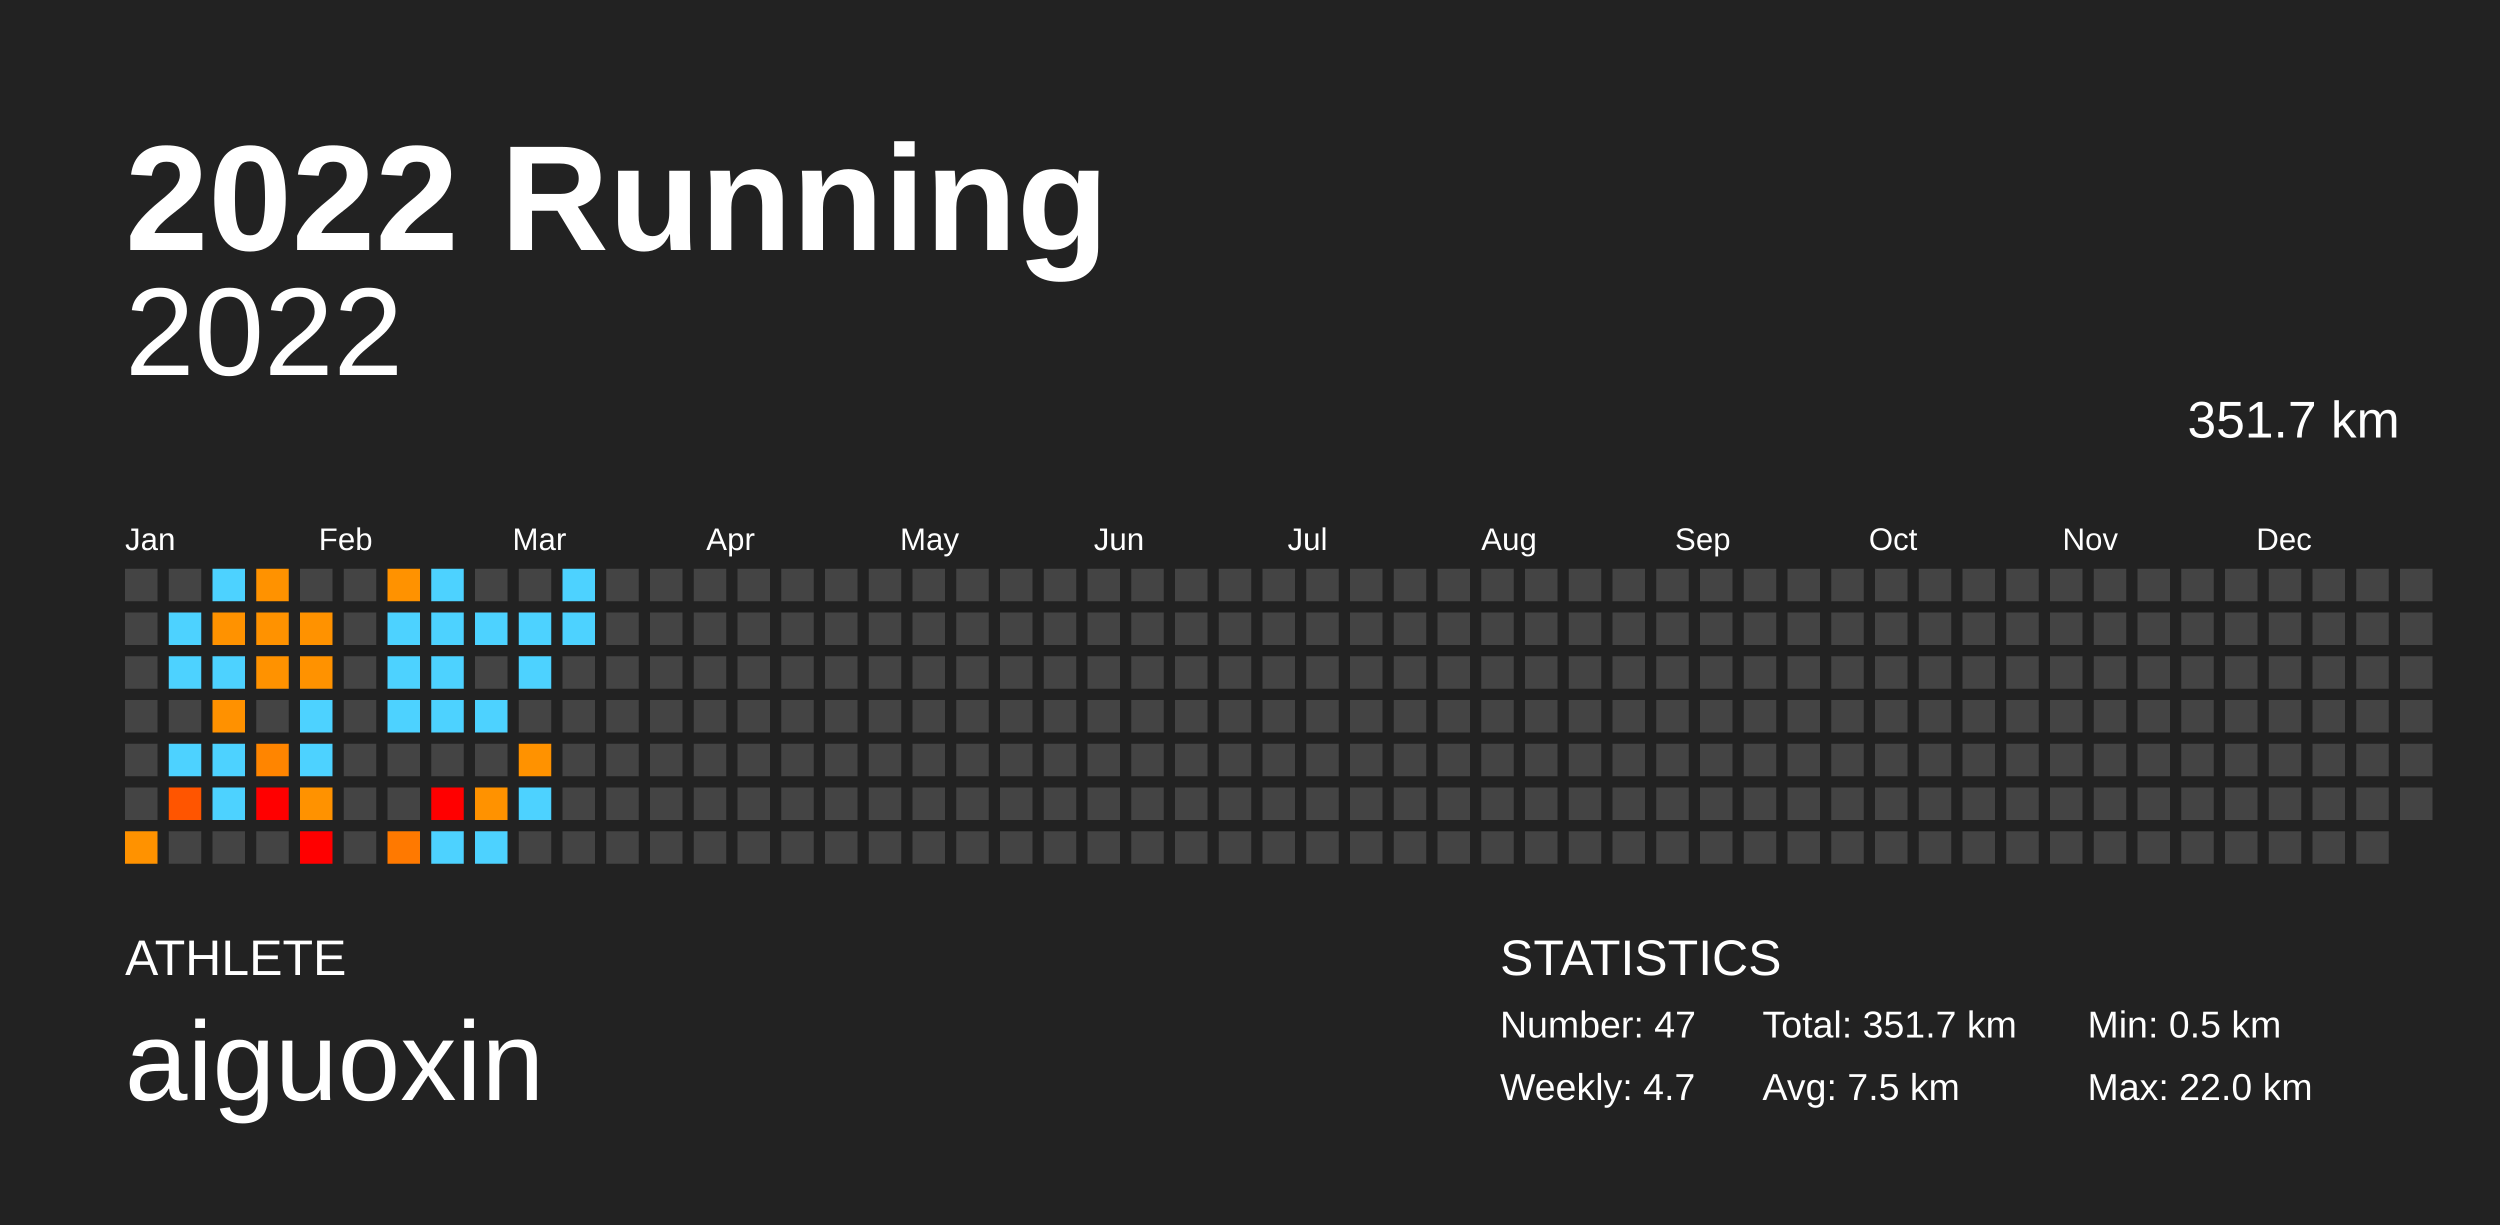
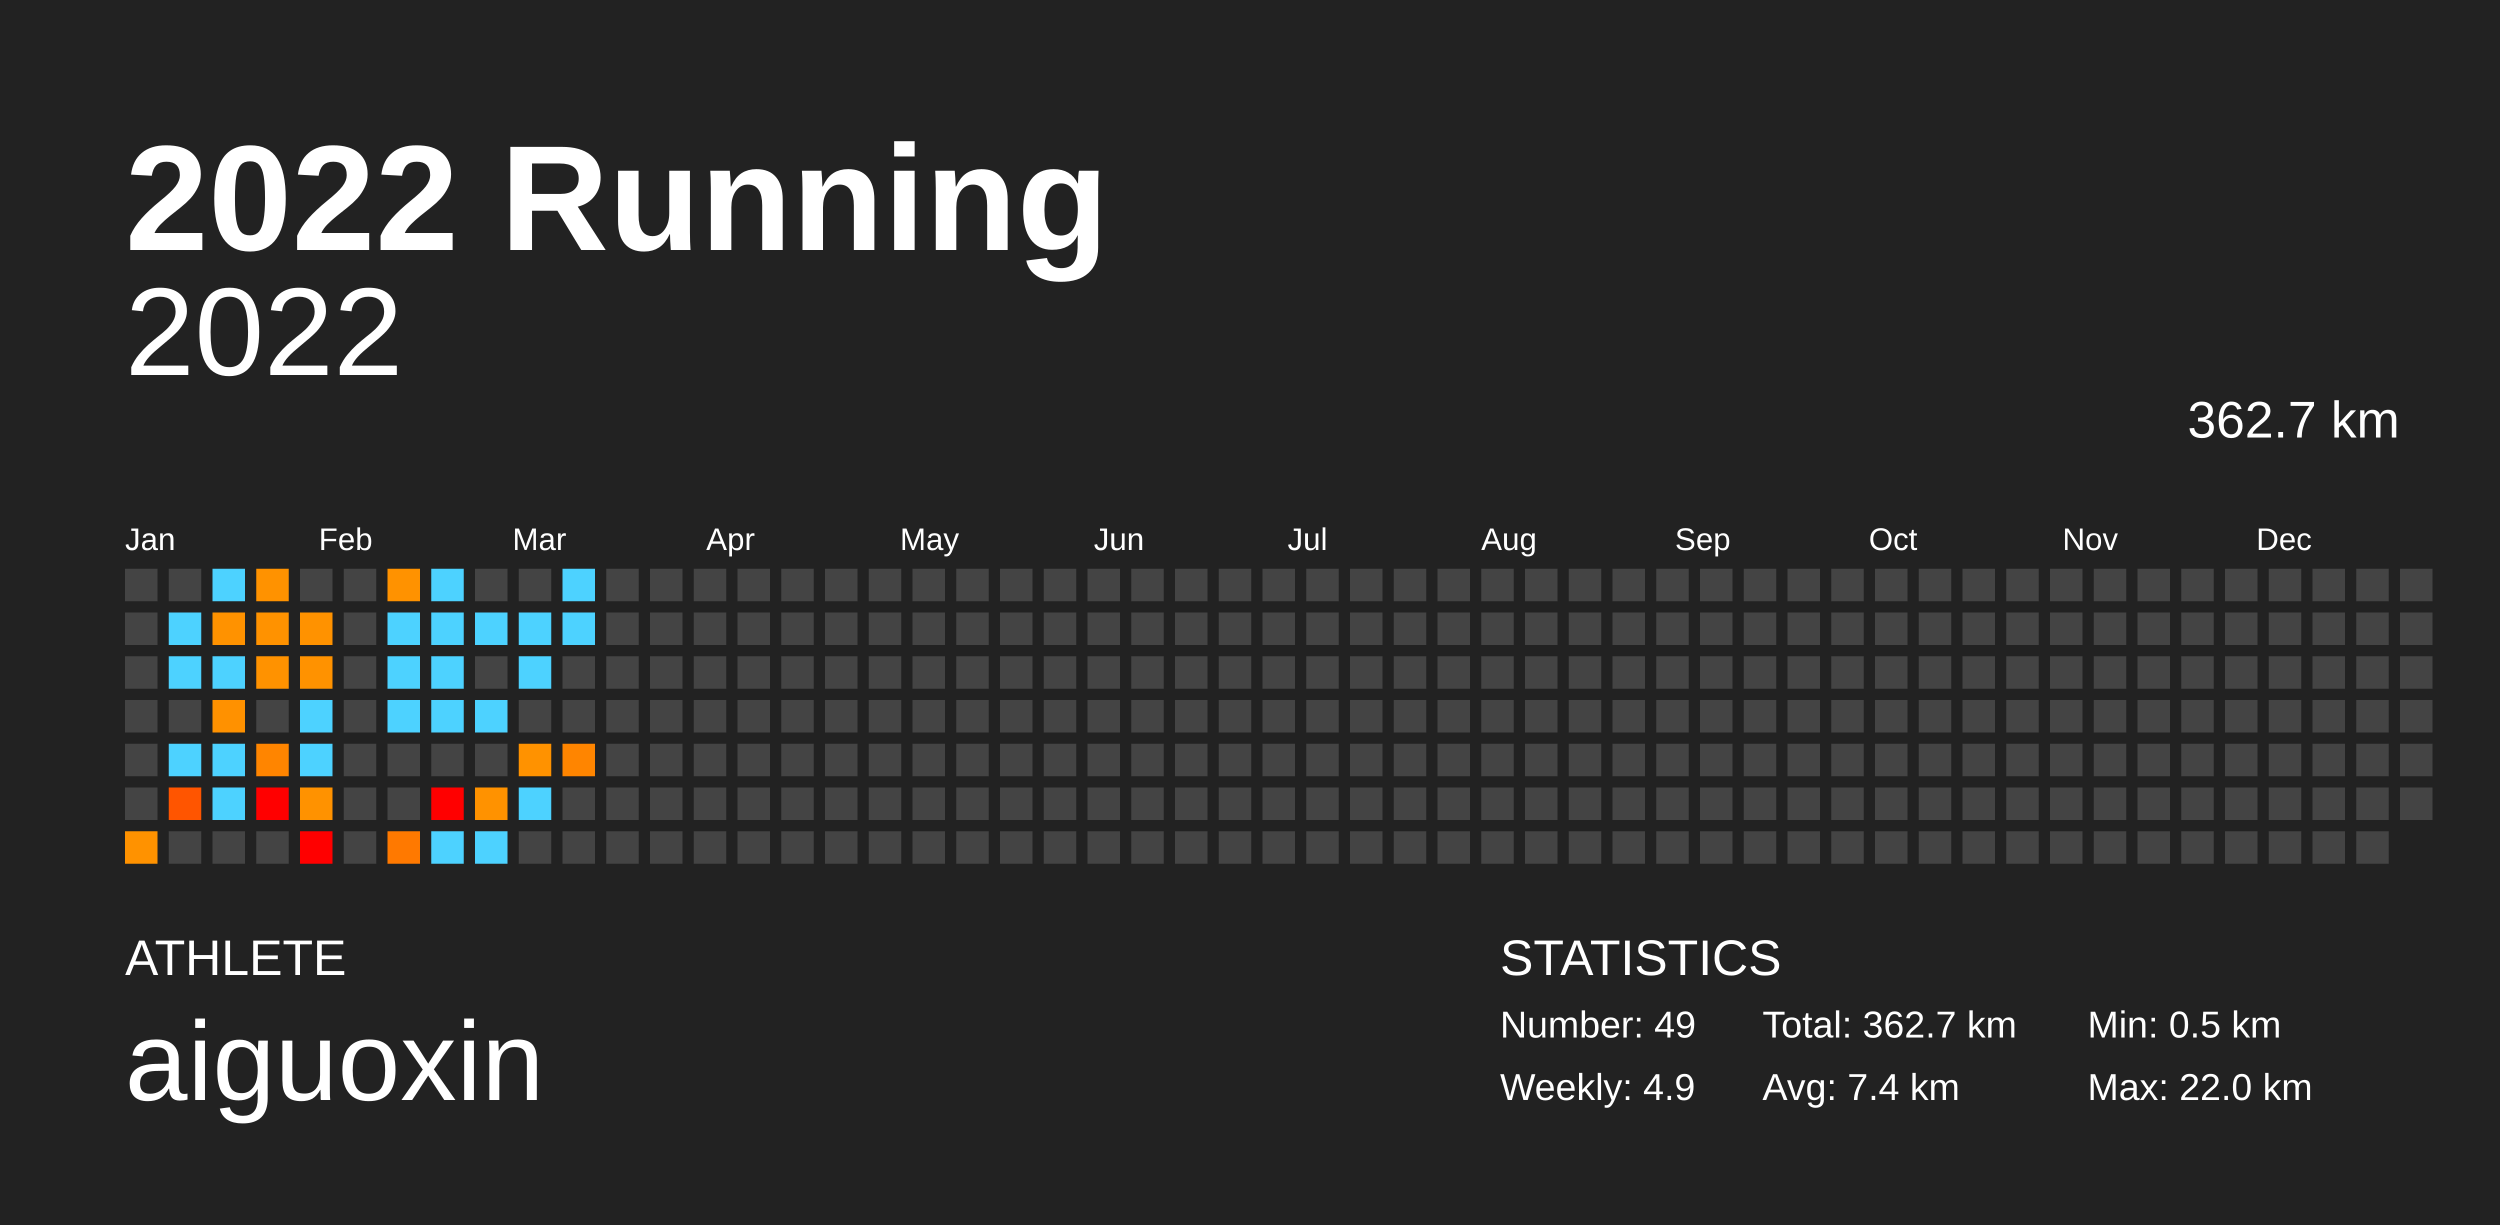
<svg xmlns="http://www.w3.org/2000/svg" baseProfile="full" height="98mm" version="1.1" viewBox="0,0,200,98" width="200mm">
  <defs />
  <rect fill="#222222" height="98" width="200" x="0" y="0" />
  <text fill="#FFFFFF" style="font-size:12px; font-family:Arial; font-weight:bold;" x="10" y="20">2022 Running</text>
  <text fill="#FFFFFF" style="font-size:4px; font-family:Arial" x="10" y="78">ATHLETE</text>
  <text fill="#FFFFFF" style="font-size:9px; font-family:Arial" x="10" y="88">aiguoxin</text>
  <text fill="#FFFFFF" style="font-size:4px; font-family:Arial" x="120" y="78">STATISTICS</text>
-   <text fill="#FFFFFF" style="font-size:3px; font-family:Arial" x="120" y="83">Number: 47</text>
-   <text fill="#FFFFFF" style="font-size:3px; font-family:Arial" x="120" y="88">Weekly: 4.7</text>
-   <text fill="#FFFFFF" style="font-size:3px; font-family:Arial" x="141" y="83">Total: 351.7 km</text>
-   <text fill="#FFFFFF" style="font-size:3px; font-family:Arial" x="141" y="88">Avg: 7.5 km</text>
+   <text fill="#FFFFFF" style="font-size:3px; font-family:Arial" x="120" y="83">Number: 49</text>
+   <text fill="#FFFFFF" style="font-size:3px; font-family:Arial" x="120" y="88">Weekly: 4.9</text>
+   <text fill="#FFFFFF" style="font-size:3px; font-family:Arial" x="141" y="83">Total: 362.7 km</text>
+   <text fill="#FFFFFF" style="font-size:3px; font-family:Arial" x="141" y="88">Avg: 7.4 km</text>
  <text fill="#FFFFFF" style="font-size:3px; font-family:Arial" x="167" y="83">Min: 0.5 km</text>
  <text fill="#FFFFFF" style="font-size:3px; font-family:Arial" x="167" y="88">Max: 22.0 km</text>
  <text alignment-baseline="hanging" fill="#FFFFFF" style="font-size:10.0px; font-family:Arial;" x="10" y="30">2022</text>
-   <text alignment-baseline="hanging" fill="#FFFFFF" style="font-size:4.125px; font-family:Arial;" x="175" y="35">351.7 km</text>
+   <text alignment-baseline="hanging" fill="#FFFFFF" style="font-size:4.125px; font-family:Arial;" x="175" y="35">362.7 km</text>
  <text fill="#FFFFFF" style="font-size:2.5px; font-family:Arial" x="10.0" y="44">Jan</text>
  <text fill="#FFFFFF" style="font-size:2.5px; font-family:Arial" x="25.5" y="44">Feb</text>
  <text fill="#FFFFFF" style="font-size:2.5px; font-family:Arial" x="41.0" y="44">Mar</text>
  <text fill="#FFFFFF" style="font-size:2.5px; font-family:Arial" x="56.5" y="44">Apr</text>
  <text fill="#FFFFFF" style="font-size:2.5px; font-family:Arial" x="72.0" y="44">May</text>
  <text fill="#FFFFFF" style="font-size:2.5px; font-family:Arial" x="87.5" y="44">Jun</text>
  <text fill="#FFFFFF" style="font-size:2.5px; font-family:Arial" x="103.0" y="44">Jul</text>
  <text fill="#FFFFFF" style="font-size:2.5px; font-family:Arial" x="118.5" y="44">Aug</text>
  <text fill="#FFFFFF" style="font-size:2.5px; font-family:Arial" x="134.0" y="44">Sep</text>
  <text fill="#FFFFFF" style="font-size:2.5px; font-family:Arial" x="149.5" y="44">Oct</text>
  <text fill="#FFFFFF" style="font-size:2.5px; font-family:Arial" x="165.0" y="44">Nov</text>
  <text fill="#FFFFFF" style="font-size:2.5px; font-family:Arial" x="180.5" y="44">Dec</text>
  <rect fill="#444444" height="2.6" width="2.6" x="10.0" y="45.5" />
  <rect fill="#444444" height="2.6" width="2.6" x="10.0" y="49.0" />
  <rect fill="#444444" height="2.6" width="2.6" x="10.0" y="52.5" />
  <rect fill="#444444" height="2.6" width="2.6" x="10.0" y="56.0" />
  <rect fill="#444444" height="2.6" width="2.6" x="10.0" y="59.5" />
  <rect fill="#444444" height="2.6" width="2.6" x="10.0" y="63.0" />
  <rect fill="#ff9200" height="2.6" width="2.6" x="10.0" y="66.5" />
  <rect fill="#444444" height="2.6" width="2.6" x="13.5" y="45.5" />
  <rect fill="#4dd2ff" height="2.6" width="2.6" x="13.5" y="49.0" />
  <rect fill="#4dd2ff" height="2.6" width="2.6" x="13.5" y="52.5" />
  <rect fill="#444444" height="2.6" width="2.6" x="13.5" y="56.0" />
  <rect fill="#4dd2ff" height="2.6" width="2.6" x="13.5" y="59.5" />
  <rect fill="#ff5500" height="2.6" width="2.6" x="13.5" y="63.0" />
  <rect fill="#444444" height="2.6" width="2.6" x="13.5" y="66.5" />
  <rect fill="#4dd2ff" height="2.6" width="2.6" x="17.0" y="45.5" />
  <rect fill="#ff9200" height="2.6" width="2.6" x="17.0" y="49.0" />
  <rect fill="#4dd2ff" height="2.6" width="2.6" x="17.0" y="52.5" />
  <rect fill="#ff9100" height="2.6" width="2.6" x="17.0" y="56.0" />
  <rect fill="#4dd2ff" height="2.6" width="2.6" x="17.0" y="59.5" />
  <rect fill="#4dd2ff" height="2.6" width="2.6" x="17.0" y="63.0" />
  <rect fill="#444444" height="2.6" width="2.6" x="17.0" y="66.5" />
  <rect fill="#ff9200" height="2.6" width="2.6" x="20.5" y="45.5" />
  <rect fill="#ff9200" height="2.6" width="2.6" x="20.5" y="49.0" />
  <rect fill="#ff9200" height="2.6" width="2.6" x="20.5" y="52.5" />
  <rect fill="#444444" height="2.6" width="2.6" x="20.5" y="56.0" />
  <rect fill="#ff8500" height="2.6" width="2.6" x="20.5" y="59.5" />
  <rect fill="red" height="2.6" width="2.6" x="20.5" y="63.0" />
  <rect fill="#444444" height="2.6" width="2.6" x="20.5" y="66.5" />
  <rect fill="#444444" height="2.6" width="2.6" x="24.0" y="45.5" />
  <rect fill="#ff9200" height="2.6" width="2.6" x="24.0" y="49.0" />
  <rect fill="#ff9200" height="2.6" width="2.6" x="24.0" y="52.5" />
  <rect fill="#4dd2ff" height="2.6" width="2.6" x="24.0" y="56.0" />
  <rect fill="#4dd2ff" height="2.6" width="2.6" x="24.0" y="59.5" />
  <rect fill="#ff9200" height="2.6" width="2.6" x="24.0" y="63.0" />
  <rect fill="red" height="2.6" width="2.6" x="24.0" y="66.5" />
  <rect fill="#444444" height="2.6" width="2.6" x="27.5" y="45.5" />
  <rect fill="#444444" height="2.6" width="2.6" x="27.5" y="49.0" />
  <rect fill="#444444" height="2.6" width="2.6" x="27.5" y="52.5" />
  <rect fill="#444444" height="2.6" width="2.6" x="27.5" y="56.0" />
  <rect fill="#444444" height="2.6" width="2.6" x="27.5" y="59.5" />
  <rect fill="#444444" height="2.6" width="2.6" x="27.5" y="63.0" />
  <rect fill="#444444" height="2.6" width="2.6" x="27.5" y="66.5" />
  <rect fill="#ff9200" height="2.6" width="2.6" x="31.0" y="45.5" />
  <rect fill="#4dd2ff" height="2.6" width="2.6" x="31.0" y="49.0" />
  <rect fill="#4dd2ff" height="2.6" width="2.6" x="31.0" y="52.5" />
  <rect fill="#4dd2ff" height="2.6" width="2.6" x="31.0" y="56.0" />
  <rect fill="#444444" height="2.6" width="2.6" x="31.0" y="59.5" />
  <rect fill="#444444" height="2.6" width="2.6" x="31.0" y="63.0" />
  <rect fill="#ff7900" height="2.6" width="2.6" x="31.0" y="66.5" />
  <rect fill="#4dd2ff" height="2.6" width="2.6" x="34.5" y="45.5" />
  <rect fill="#4dd2ff" height="2.6" width="2.6" x="34.5" y="49.0" />
  <rect fill="#4dd2ff" height="2.6" width="2.6" x="34.5" y="52.5" />
  <rect fill="#4dd2ff" height="2.6" width="2.6" x="34.5" y="56.0" />
  <rect fill="#444444" height="2.6" width="2.6" x="34.5" y="59.5" />
  <rect fill="red" height="2.6" width="2.6" x="34.5" y="63.0" />
  <rect fill="#4dd2ff" height="2.6" width="2.6" x="34.5" y="66.5" />
  <rect fill="#444444" height="2.6" width="2.6" x="38.0" y="45.5" />
  <rect fill="#4dd2ff" height="2.6" width="2.6" x="38.0" y="49.0" />
  <rect fill="#444444" height="2.6" width="2.6" x="38.0" y="52.5" />
  <rect fill="#4dd2ff" height="2.6" width="2.6" x="38.0" y="56.0" />
  <rect fill="#444444" height="2.6" width="2.6" x="38.0" y="59.5" />
  <rect fill="#ff9200" height="2.6" width="2.6" x="38.0" y="63.0" />
  <rect fill="#4dd2ff" height="2.6" width="2.6" x="38.0" y="66.5" />
  <rect fill="#444444" height="2.6" width="2.6" x="41.5" y="45.5" />
  <rect fill="#4dd2ff" height="2.6" width="2.6" x="41.5" y="49.0" />
  <rect fill="#4dd2ff" height="2.6" width="2.6" x="41.5" y="52.5" />
  <rect fill="#444444" height="2.6" width="2.6" x="41.5" y="56.0" />
  <rect fill="#ff9200" height="2.6" width="2.6" x="41.5" y="59.5" />
  <rect fill="#4dd2ff" height="2.6" width="2.6" x="41.5" y="63.0" />
  <rect fill="#444444" height="2.6" width="2.6" x="41.5" y="66.5" />
  <rect fill="#4dd2ff" height="2.6" width="2.6" x="45.0" y="45.5" />
  <rect fill="#4dd2ff" height="2.6" width="2.6" x="45.0" y="49.0" />
  <rect fill="#444444" height="2.6" width="2.6" x="45.0" y="52.5" />
  <rect fill="#444444" height="2.6" width="2.6" x="45.0" y="56.0" />
-   <rect fill="#444444" height="2.6" width="2.6" x="45.0" y="59.5" />
+   <rect fill="#ff8500" height="2.6" width="2.6" x="45.0" y="59.5" />
  <rect fill="#444444" height="2.6" width="2.6" x="45.0" y="63.0" />
  <rect fill="#444444" height="2.6" width="2.6" x="45.0" y="66.5" />
  <rect fill="#444444" height="2.6" width="2.6" x="48.5" y="45.5" />
  <rect fill="#444444" height="2.6" width="2.6" x="48.5" y="49.0" />
  <rect fill="#444444" height="2.6" width="2.6" x="48.5" y="52.5" />
  <rect fill="#444444" height="2.6" width="2.6" x="48.5" y="56.0" />
  <rect fill="#444444" height="2.6" width="2.6" x="48.5" y="59.5" />
  <rect fill="#444444" height="2.6" width="2.6" x="48.5" y="63.0" />
  <rect fill="#444444" height="2.6" width="2.6" x="48.5" y="66.5" />
  <rect fill="#444444" height="2.6" width="2.6" x="52.0" y="45.5" />
  <rect fill="#444444" height="2.6" width="2.6" x="52.0" y="49.0" />
  <rect fill="#444444" height="2.6" width="2.6" x="52.0" y="52.5" />
  <rect fill="#444444" height="2.6" width="2.6" x="52.0" y="56.0" />
  <rect fill="#444444" height="2.6" width="2.6" x="52.0" y="59.5" />
  <rect fill="#444444" height="2.6" width="2.6" x="52.0" y="63.0" />
  <rect fill="#444444" height="2.6" width="2.6" x="52.0" y="66.5" />
  <rect fill="#444444" height="2.6" width="2.6" x="55.5" y="45.5" />
  <rect fill="#444444" height="2.6" width="2.6" x="55.5" y="49.0" />
  <rect fill="#444444" height="2.6" width="2.6" x="55.5" y="52.5" />
  <rect fill="#444444" height="2.6" width="2.6" x="55.5" y="56.0" />
  <rect fill="#444444" height="2.6" width="2.6" x="55.5" y="59.5" />
  <rect fill="#444444" height="2.6" width="2.6" x="55.5" y="63.0" />
  <rect fill="#444444" height="2.6" width="2.6" x="55.5" y="66.5" />
  <rect fill="#444444" height="2.6" width="2.6" x="59.0" y="45.5" />
  <rect fill="#444444" height="2.6" width="2.6" x="59.0" y="49.0" />
  <rect fill="#444444" height="2.6" width="2.6" x="59.0" y="52.5" />
  <rect fill="#444444" height="2.6" width="2.6" x="59.0" y="56.0" />
  <rect fill="#444444" height="2.6" width="2.6" x="59.0" y="59.5" />
  <rect fill="#444444" height="2.6" width="2.6" x="59.0" y="63.0" />
  <rect fill="#444444" height="2.6" width="2.6" x="59.0" y="66.5" />
  <rect fill="#444444" height="2.6" width="2.6" x="62.5" y="45.5" />
  <rect fill="#444444" height="2.6" width="2.6" x="62.5" y="49.0" />
  <rect fill="#444444" height="2.6" width="2.6" x="62.5" y="52.5" />
  <rect fill="#444444" height="2.6" width="2.6" x="62.5" y="56.0" />
  <rect fill="#444444" height="2.6" width="2.6" x="62.5" y="59.5" />
  <rect fill="#444444" height="2.6" width="2.6" x="62.5" y="63.0" />
  <rect fill="#444444" height="2.6" width="2.6" x="62.5" y="66.5" />
  <rect fill="#444444" height="2.6" width="2.6" x="66.0" y="45.5" />
  <rect fill="#444444" height="2.6" width="2.6" x="66.0" y="49.0" />
  <rect fill="#444444" height="2.6" width="2.6" x="66.0" y="52.5" />
  <rect fill="#444444" height="2.6" width="2.6" x="66.0" y="56.0" />
  <rect fill="#444444" height="2.6" width="2.6" x="66.0" y="59.5" />
  <rect fill="#444444" height="2.6" width="2.6" x="66.0" y="63.0" />
  <rect fill="#444444" height="2.6" width="2.6" x="66.0" y="66.5" />
  <rect fill="#444444" height="2.6" width="2.6" x="69.5" y="45.5" />
  <rect fill="#444444" height="2.6" width="2.6" x="69.5" y="49.0" />
  <rect fill="#444444" height="2.6" width="2.6" x="69.5" y="52.5" />
  <rect fill="#444444" height="2.6" width="2.6" x="69.5" y="56.0" />
  <rect fill="#444444" height="2.6" width="2.6" x="69.5" y="59.5" />
  <rect fill="#444444" height="2.6" width="2.6" x="69.5" y="63.0" />
  <rect fill="#444444" height="2.6" width="2.6" x="69.5" y="66.5" />
  <rect fill="#444444" height="2.6" width="2.6" x="73.0" y="45.5" />
  <rect fill="#444444" height="2.6" width="2.6" x="73.0" y="49.0" />
  <rect fill="#444444" height="2.6" width="2.6" x="73.0" y="52.5" />
  <rect fill="#444444" height="2.6" width="2.6" x="73.0" y="56.0" />
  <rect fill="#444444" height="2.6" width="2.6" x="73.0" y="59.5" />
  <rect fill="#444444" height="2.6" width="2.6" x="73.0" y="63.0" />
  <rect fill="#444444" height="2.6" width="2.6" x="73.0" y="66.5" />
  <rect fill="#444444" height="2.6" width="2.6" x="76.5" y="45.5" />
  <rect fill="#444444" height="2.6" width="2.6" x="76.5" y="49.0" />
  <rect fill="#444444" height="2.6" width="2.6" x="76.5" y="52.5" />
  <rect fill="#444444" height="2.6" width="2.6" x="76.5" y="56.0" />
  <rect fill="#444444" height="2.6" width="2.6" x="76.5" y="59.5" />
  <rect fill="#444444" height="2.6" width="2.6" x="76.5" y="63.0" />
  <rect fill="#444444" height="2.6" width="2.6" x="76.5" y="66.5" />
  <rect fill="#444444" height="2.6" width="2.6" x="80.0" y="45.5" />
  <rect fill="#444444" height="2.6" width="2.6" x="80.0" y="49.0" />
  <rect fill="#444444" height="2.6" width="2.6" x="80.0" y="52.5" />
  <rect fill="#444444" height="2.6" width="2.6" x="80.0" y="56.0" />
  <rect fill="#444444" height="2.6" width="2.6" x="80.0" y="59.5" />
  <rect fill="#444444" height="2.6" width="2.6" x="80.0" y="63.0" />
  <rect fill="#444444" height="2.6" width="2.6" x="80.0" y="66.5" />
  <rect fill="#444444" height="2.6" width="2.6" x="83.5" y="45.5" />
  <rect fill="#444444" height="2.6" width="2.6" x="83.5" y="49.0" />
  <rect fill="#444444" height="2.6" width="2.6" x="83.5" y="52.5" />
  <rect fill="#444444" height="2.6" width="2.6" x="83.5" y="56.0" />
  <rect fill="#444444" height="2.6" width="2.6" x="83.5" y="59.5" />
  <rect fill="#444444" height="2.6" width="2.6" x="83.5" y="63.0" />
  <rect fill="#444444" height="2.6" width="2.6" x="83.5" y="66.5" />
  <rect fill="#444444" height="2.6" width="2.6" x="87.0" y="45.5" />
  <rect fill="#444444" height="2.6" width="2.6" x="87.0" y="49.0" />
  <rect fill="#444444" height="2.6" width="2.6" x="87.0" y="52.5" />
  <rect fill="#444444" height="2.6" width="2.6" x="87.0" y="56.0" />
  <rect fill="#444444" height="2.6" width="2.6" x="87.0" y="59.5" />
  <rect fill="#444444" height="2.6" width="2.6" x="87.0" y="63.0" />
  <rect fill="#444444" height="2.6" width="2.6" x="87.0" y="66.5" />
  <rect fill="#444444" height="2.6" width="2.6" x="90.5" y="45.5" />
  <rect fill="#444444" height="2.6" width="2.6" x="90.5" y="49.0" />
  <rect fill="#444444" height="2.6" width="2.6" x="90.5" y="52.5" />
  <rect fill="#444444" height="2.6" width="2.6" x="90.5" y="56.0" />
  <rect fill="#444444" height="2.6" width="2.6" x="90.5" y="59.5" />
  <rect fill="#444444" height="2.6" width="2.6" x="90.5" y="63.0" />
  <rect fill="#444444" height="2.6" width="2.6" x="90.5" y="66.5" />
  <rect fill="#444444" height="2.6" width="2.6" x="94.0" y="45.5" />
  <rect fill="#444444" height="2.6" width="2.6" x="94.0" y="49.0" />
  <rect fill="#444444" height="2.6" width="2.6" x="94.0" y="52.5" />
  <rect fill="#444444" height="2.6" width="2.6" x="94.0" y="56.0" />
  <rect fill="#444444" height="2.6" width="2.6" x="94.0" y="59.5" />
  <rect fill="#444444" height="2.6" width="2.6" x="94.0" y="63.0" />
  <rect fill="#444444" height="2.6" width="2.6" x="94.0" y="66.5" />
  <rect fill="#444444" height="2.6" width="2.6" x="97.5" y="45.5" />
  <rect fill="#444444" height="2.6" width="2.6" x="97.5" y="49.0" />
  <rect fill="#444444" height="2.6" width="2.6" x="97.5" y="52.5" />
  <rect fill="#444444" height="2.6" width="2.6" x="97.5" y="56.0" />
  <rect fill="#444444" height="2.6" width="2.6" x="97.5" y="59.5" />
  <rect fill="#444444" height="2.6" width="2.6" x="97.5" y="63.0" />
  <rect fill="#444444" height="2.6" width="2.6" x="97.5" y="66.5" />
  <rect fill="#444444" height="2.6" width="2.6" x="101.0" y="45.5" />
  <rect fill="#444444" height="2.6" width="2.6" x="101.0" y="49.0" />
  <rect fill="#444444" height="2.6" width="2.6" x="101.0" y="52.5" />
  <rect fill="#444444" height="2.6" width="2.6" x="101.0" y="56.0" />
  <rect fill="#444444" height="2.6" width="2.6" x="101.0" y="59.5" />
  <rect fill="#444444" height="2.6" width="2.6" x="101.0" y="63.0" />
  <rect fill="#444444" height="2.6" width="2.6" x="101.0" y="66.5" />
  <rect fill="#444444" height="2.6" width="2.6" x="104.5" y="45.5" />
  <rect fill="#444444" height="2.6" width="2.6" x="104.5" y="49.0" />
  <rect fill="#444444" height="2.6" width="2.6" x="104.5" y="52.5" />
  <rect fill="#444444" height="2.6" width="2.6" x="104.5" y="56.0" />
  <rect fill="#444444" height="2.6" width="2.6" x="104.5" y="59.5" />
  <rect fill="#444444" height="2.6" width="2.6" x="104.5" y="63.0" />
  <rect fill="#444444" height="2.6" width="2.6" x="104.5" y="66.5" />
  <rect fill="#444444" height="2.6" width="2.6" x="108.0" y="45.5" />
  <rect fill="#444444" height="2.6" width="2.6" x="108.0" y="49.0" />
  <rect fill="#444444" height="2.6" width="2.6" x="108.0" y="52.5" />
  <rect fill="#444444" height="2.6" width="2.6" x="108.0" y="56.0" />
  <rect fill="#444444" height="2.6" width="2.6" x="108.0" y="59.5" />
  <rect fill="#444444" height="2.6" width="2.6" x="108.0" y="63.0" />
  <rect fill="#444444" height="2.6" width="2.6" x="108.0" y="66.5" />
  <rect fill="#444444" height="2.6" width="2.6" x="111.5" y="45.5" />
  <rect fill="#444444" height="2.6" width="2.6" x="111.5" y="49.0" />
  <rect fill="#444444" height="2.6" width="2.6" x="111.5" y="52.5" />
  <rect fill="#444444" height="2.6" width="2.6" x="111.5" y="56.0" />
  <rect fill="#444444" height="2.6" width="2.6" x="111.5" y="59.5" />
  <rect fill="#444444" height="2.6" width="2.6" x="111.5" y="63.0" />
  <rect fill="#444444" height="2.6" width="2.6" x="111.5" y="66.5" />
  <rect fill="#444444" height="2.6" width="2.6" x="115.0" y="45.5" />
  <rect fill="#444444" height="2.6" width="2.6" x="115.0" y="49.0" />
  <rect fill="#444444" height="2.6" width="2.6" x="115.0" y="52.5" />
  <rect fill="#444444" height="2.6" width="2.6" x="115.0" y="56.0" />
  <rect fill="#444444" height="2.6" width="2.6" x="115.0" y="59.5" />
  <rect fill="#444444" height="2.6" width="2.6" x="115.0" y="63.0" />
  <rect fill="#444444" height="2.6" width="2.6" x="115.0" y="66.5" />
  <rect fill="#444444" height="2.6" width="2.6" x="118.5" y="45.5" />
  <rect fill="#444444" height="2.6" width="2.6" x="118.5" y="49.0" />
  <rect fill="#444444" height="2.6" width="2.6" x="118.5" y="52.5" />
  <rect fill="#444444" height="2.6" width="2.6" x="118.5" y="56.0" />
  <rect fill="#444444" height="2.6" width="2.6" x="118.5" y="59.5" />
  <rect fill="#444444" height="2.6" width="2.6" x="118.5" y="63.0" />
  <rect fill="#444444" height="2.6" width="2.6" x="118.5" y="66.5" />
  <rect fill="#444444" height="2.6" width="2.6" x="122.0" y="45.5" />
  <rect fill="#444444" height="2.6" width="2.6" x="122.0" y="49.0" />
  <rect fill="#444444" height="2.6" width="2.6" x="122.0" y="52.5" />
  <rect fill="#444444" height="2.6" width="2.6" x="122.0" y="56.0" />
  <rect fill="#444444" height="2.6" width="2.6" x="122.0" y="59.5" />
  <rect fill="#444444" height="2.6" width="2.6" x="122.0" y="63.0" />
  <rect fill="#444444" height="2.6" width="2.6" x="122.0" y="66.5" />
  <rect fill="#444444" height="2.6" width="2.6" x="125.5" y="45.5" />
  <rect fill="#444444" height="2.6" width="2.6" x="125.5" y="49.0" />
  <rect fill="#444444" height="2.6" width="2.6" x="125.5" y="52.5" />
  <rect fill="#444444" height="2.6" width="2.6" x="125.5" y="56.0" />
  <rect fill="#444444" height="2.6" width="2.6" x="125.5" y="59.5" />
  <rect fill="#444444" height="2.6" width="2.6" x="125.5" y="63.0" />
  <rect fill="#444444" height="2.6" width="2.6" x="125.5" y="66.5" />
  <rect fill="#444444" height="2.6" width="2.6" x="129.0" y="45.5" />
  <rect fill="#444444" height="2.6" width="2.6" x="129.0" y="49.0" />
  <rect fill="#444444" height="2.6" width="2.6" x="129.0" y="52.5" />
  <rect fill="#444444" height="2.6" width="2.6" x="129.0" y="56.0" />
  <rect fill="#444444" height="2.6" width="2.6" x="129.0" y="59.5" />
  <rect fill="#444444" height="2.6" width="2.6" x="129.0" y="63.0" />
  <rect fill="#444444" height="2.6" width="2.6" x="129.0" y="66.5" />
  <rect fill="#444444" height="2.6" width="2.6" x="132.5" y="45.5" />
  <rect fill="#444444" height="2.6" width="2.6" x="132.5" y="49.0" />
  <rect fill="#444444" height="2.6" width="2.6" x="132.5" y="52.5" />
  <rect fill="#444444" height="2.6" width="2.6" x="132.5" y="56.0" />
  <rect fill="#444444" height="2.6" width="2.6" x="132.5" y="59.5" />
  <rect fill="#444444" height="2.6" width="2.6" x="132.5" y="63.0" />
  <rect fill="#444444" height="2.6" width="2.6" x="132.5" y="66.5" />
  <rect fill="#444444" height="2.6" width="2.6" x="136.0" y="45.5" />
  <rect fill="#444444" height="2.6" width="2.6" x="136.0" y="49.0" />
  <rect fill="#444444" height="2.6" width="2.6" x="136.0" y="52.5" />
  <rect fill="#444444" height="2.6" width="2.6" x="136.0" y="56.0" />
  <rect fill="#444444" height="2.6" width="2.6" x="136.0" y="59.5" />
  <rect fill="#444444" height="2.6" width="2.6" x="136.0" y="63.0" />
  <rect fill="#444444" height="2.6" width="2.6" x="136.0" y="66.5" />
  <rect fill="#444444" height="2.6" width="2.6" x="139.5" y="45.5" />
  <rect fill="#444444" height="2.6" width="2.6" x="139.5" y="49.0" />
  <rect fill="#444444" height="2.6" width="2.6" x="139.5" y="52.5" />
  <rect fill="#444444" height="2.6" width="2.6" x="139.5" y="56.0" />
  <rect fill="#444444" height="2.6" width="2.6" x="139.5" y="59.5" />
  <rect fill="#444444" height="2.6" width="2.6" x="139.5" y="63.0" />
  <rect fill="#444444" height="2.6" width="2.6" x="139.5" y="66.5" />
  <rect fill="#444444" height="2.6" width="2.6" x="143.0" y="45.5" />
  <rect fill="#444444" height="2.6" width="2.6" x="143.0" y="49.0" />
  <rect fill="#444444" height="2.6" width="2.6" x="143.0" y="52.5" />
  <rect fill="#444444" height="2.6" width="2.6" x="143.0" y="56.0" />
  <rect fill="#444444" height="2.6" width="2.6" x="143.0" y="59.5" />
  <rect fill="#444444" height="2.6" width="2.6" x="143.0" y="63.0" />
  <rect fill="#444444" height="2.6" width="2.6" x="143.0" y="66.5" />
  <rect fill="#444444" height="2.6" width="2.6" x="146.5" y="45.5" />
  <rect fill="#444444" height="2.6" width="2.6" x="146.5" y="49.0" />
  <rect fill="#444444" height="2.6" width="2.6" x="146.5" y="52.5" />
  <rect fill="#444444" height="2.6" width="2.6" x="146.5" y="56.0" />
  <rect fill="#444444" height="2.6" width="2.6" x="146.5" y="59.5" />
  <rect fill="#444444" height="2.6" width="2.6" x="146.5" y="63.0" />
  <rect fill="#444444" height="2.6" width="2.6" x="146.5" y="66.5" />
  <rect fill="#444444" height="2.6" width="2.6" x="150.0" y="45.5" />
  <rect fill="#444444" height="2.6" width="2.6" x="150.0" y="49.0" />
  <rect fill="#444444" height="2.6" width="2.6" x="150.0" y="52.5" />
  <rect fill="#444444" height="2.6" width="2.6" x="150.0" y="56.0" />
  <rect fill="#444444" height="2.6" width="2.6" x="150.0" y="59.5" />
  <rect fill="#444444" height="2.6" width="2.6" x="150.0" y="63.0" />
  <rect fill="#444444" height="2.6" width="2.6" x="150.0" y="66.5" />
  <rect fill="#444444" height="2.6" width="2.6" x="153.5" y="45.5" />
  <rect fill="#444444" height="2.6" width="2.6" x="153.5" y="49.0" />
  <rect fill="#444444" height="2.6" width="2.6" x="153.5" y="52.5" />
  <rect fill="#444444" height="2.6" width="2.6" x="153.5" y="56.0" />
  <rect fill="#444444" height="2.6" width="2.6" x="153.5" y="59.5" />
  <rect fill="#444444" height="2.6" width="2.6" x="153.5" y="63.0" />
  <rect fill="#444444" height="2.6" width="2.6" x="153.5" y="66.5" />
  <rect fill="#444444" height="2.6" width="2.6" x="157.0" y="45.5" />
  <rect fill="#444444" height="2.6" width="2.6" x="157.0" y="49.0" />
  <rect fill="#444444" height="2.6" width="2.6" x="157.0" y="52.5" />
  <rect fill="#444444" height="2.6" width="2.6" x="157.0" y="56.0" />
  <rect fill="#444444" height="2.6" width="2.6" x="157.0" y="59.5" />
  <rect fill="#444444" height="2.6" width="2.6" x="157.0" y="63.0" />
  <rect fill="#444444" height="2.6" width="2.6" x="157.0" y="66.5" />
  <rect fill="#444444" height="2.6" width="2.6" x="160.5" y="45.5" />
  <rect fill="#444444" height="2.6" width="2.6" x="160.5" y="49.0" />
  <rect fill="#444444" height="2.6" width="2.6" x="160.5" y="52.5" />
  <rect fill="#444444" height="2.6" width="2.6" x="160.5" y="56.0" />
  <rect fill="#444444" height="2.6" width="2.6" x="160.5" y="59.5" />
  <rect fill="#444444" height="2.6" width="2.6" x="160.5" y="63.0" />
  <rect fill="#444444" height="2.6" width="2.6" x="160.5" y="66.5" />
  <rect fill="#444444" height="2.6" width="2.6" x="164.0" y="45.5" />
  <rect fill="#444444" height="2.6" width="2.6" x="164.0" y="49.0" />
  <rect fill="#444444" height="2.6" width="2.6" x="164.0" y="52.5" />
  <rect fill="#444444" height="2.6" width="2.6" x="164.0" y="56.0" />
  <rect fill="#444444" height="2.6" width="2.6" x="164.0" y="59.5" />
  <rect fill="#444444" height="2.6" width="2.6" x="164.0" y="63.0" />
  <rect fill="#444444" height="2.6" width="2.6" x="164.0" y="66.5" />
  <rect fill="#444444" height="2.6" width="2.6" x="167.5" y="45.5" />
  <rect fill="#444444" height="2.6" width="2.6" x="167.5" y="49.0" />
  <rect fill="#444444" height="2.6" width="2.6" x="167.5" y="52.5" />
  <rect fill="#444444" height="2.6" width="2.6" x="167.5" y="56.0" />
  <rect fill="#444444" height="2.6" width="2.6" x="167.5" y="59.5" />
  <rect fill="#444444" height="2.6" width="2.6" x="167.5" y="63.0" />
  <rect fill="#444444" height="2.6" width="2.6" x="167.5" y="66.5" />
  <rect fill="#444444" height="2.6" width="2.6" x="171.0" y="45.5" />
  <rect fill="#444444" height="2.6" width="2.6" x="171.0" y="49.0" />
  <rect fill="#444444" height="2.6" width="2.6" x="171.0" y="52.5" />
  <rect fill="#444444" height="2.6" width="2.6" x="171.0" y="56.0" />
  <rect fill="#444444" height="2.6" width="2.6" x="171.0" y="59.5" />
  <rect fill="#444444" height="2.6" width="2.6" x="171.0" y="63.0" />
  <rect fill="#444444" height="2.6" width="2.6" x="171.0" y="66.5" />
  <rect fill="#444444" height="2.6" width="2.6" x="174.5" y="45.5" />
  <rect fill="#444444" height="2.6" width="2.6" x="174.5" y="49.0" />
  <rect fill="#444444" height="2.6" width="2.6" x="174.5" y="52.5" />
  <rect fill="#444444" height="2.6" width="2.6" x="174.5" y="56.0" />
  <rect fill="#444444" height="2.6" width="2.6" x="174.5" y="59.5" />
  <rect fill="#444444" height="2.6" width="2.6" x="174.5" y="63.0" />
  <rect fill="#444444" height="2.6" width="2.6" x="174.5" y="66.5" />
  <rect fill="#444444" height="2.6" width="2.6" x="178.0" y="45.5" />
  <rect fill="#444444" height="2.6" width="2.6" x="178.0" y="49.0" />
  <rect fill="#444444" height="2.6" width="2.6" x="178.0" y="52.5" />
  <rect fill="#444444" height="2.6" width="2.6" x="178.0" y="56.0" />
  <rect fill="#444444" height="2.6" width="2.6" x="178.0" y="59.5" />
  <rect fill="#444444" height="2.6" width="2.6" x="178.0" y="63.0" />
  <rect fill="#444444" height="2.6" width="2.6" x="178.0" y="66.5" />
  <rect fill="#444444" height="2.6" width="2.6" x="181.5" y="45.5" />
  <rect fill="#444444" height="2.6" width="2.6" x="181.5" y="49.0" />
  <rect fill="#444444" height="2.6" width="2.6" x="181.5" y="52.5" />
  <rect fill="#444444" height="2.6" width="2.6" x="181.5" y="56.0" />
  <rect fill="#444444" height="2.6" width="2.6" x="181.5" y="59.5" />
  <rect fill="#444444" height="2.6" width="2.6" x="181.5" y="63.0" />
  <rect fill="#444444" height="2.6" width="2.6" x="181.5" y="66.5" />
  <rect fill="#444444" height="2.6" width="2.6" x="185.0" y="45.5" />
  <rect fill="#444444" height="2.6" width="2.6" x="185.0" y="49.0" />
  <rect fill="#444444" height="2.6" width="2.6" x="185.0" y="52.5" />
  <rect fill="#444444" height="2.6" width="2.6" x="185.0" y="56.0" />
  <rect fill="#444444" height="2.6" width="2.6" x="185.0" y="59.5" />
  <rect fill="#444444" height="2.6" width="2.6" x="185.0" y="63.0" />
  <rect fill="#444444" height="2.6" width="2.6" x="185.0" y="66.5" />
  <rect fill="#444444" height="2.6" width="2.6" x="188.5" y="45.5" />
  <rect fill="#444444" height="2.6" width="2.6" x="188.5" y="49.0" />
  <rect fill="#444444" height="2.6" width="2.6" x="188.5" y="52.5" />
  <rect fill="#444444" height="2.6" width="2.6" x="188.5" y="56.0" />
  <rect fill="#444444" height="2.6" width="2.6" x="188.5" y="59.5" />
  <rect fill="#444444" height="2.6" width="2.6" x="188.5" y="63.0" />
  <rect fill="#444444" height="2.6" width="2.6" x="188.5" y="66.5" />
  <rect fill="#444444" height="2.6" width="2.6" x="192.0" y="45.5" />
  <rect fill="#444444" height="2.6" width="2.6" x="192.0" y="49.0" />
  <rect fill="#444444" height="2.6" width="2.6" x="192.0" y="52.5" />
  <rect fill="#444444" height="2.6" width="2.6" x="192.0" y="56.0" />
  <rect fill="#444444" height="2.6" width="2.6" x="192.0" y="59.5" />
  <rect fill="#444444" height="2.6" width="2.6" x="192.0" y="63.0" />
</svg>
